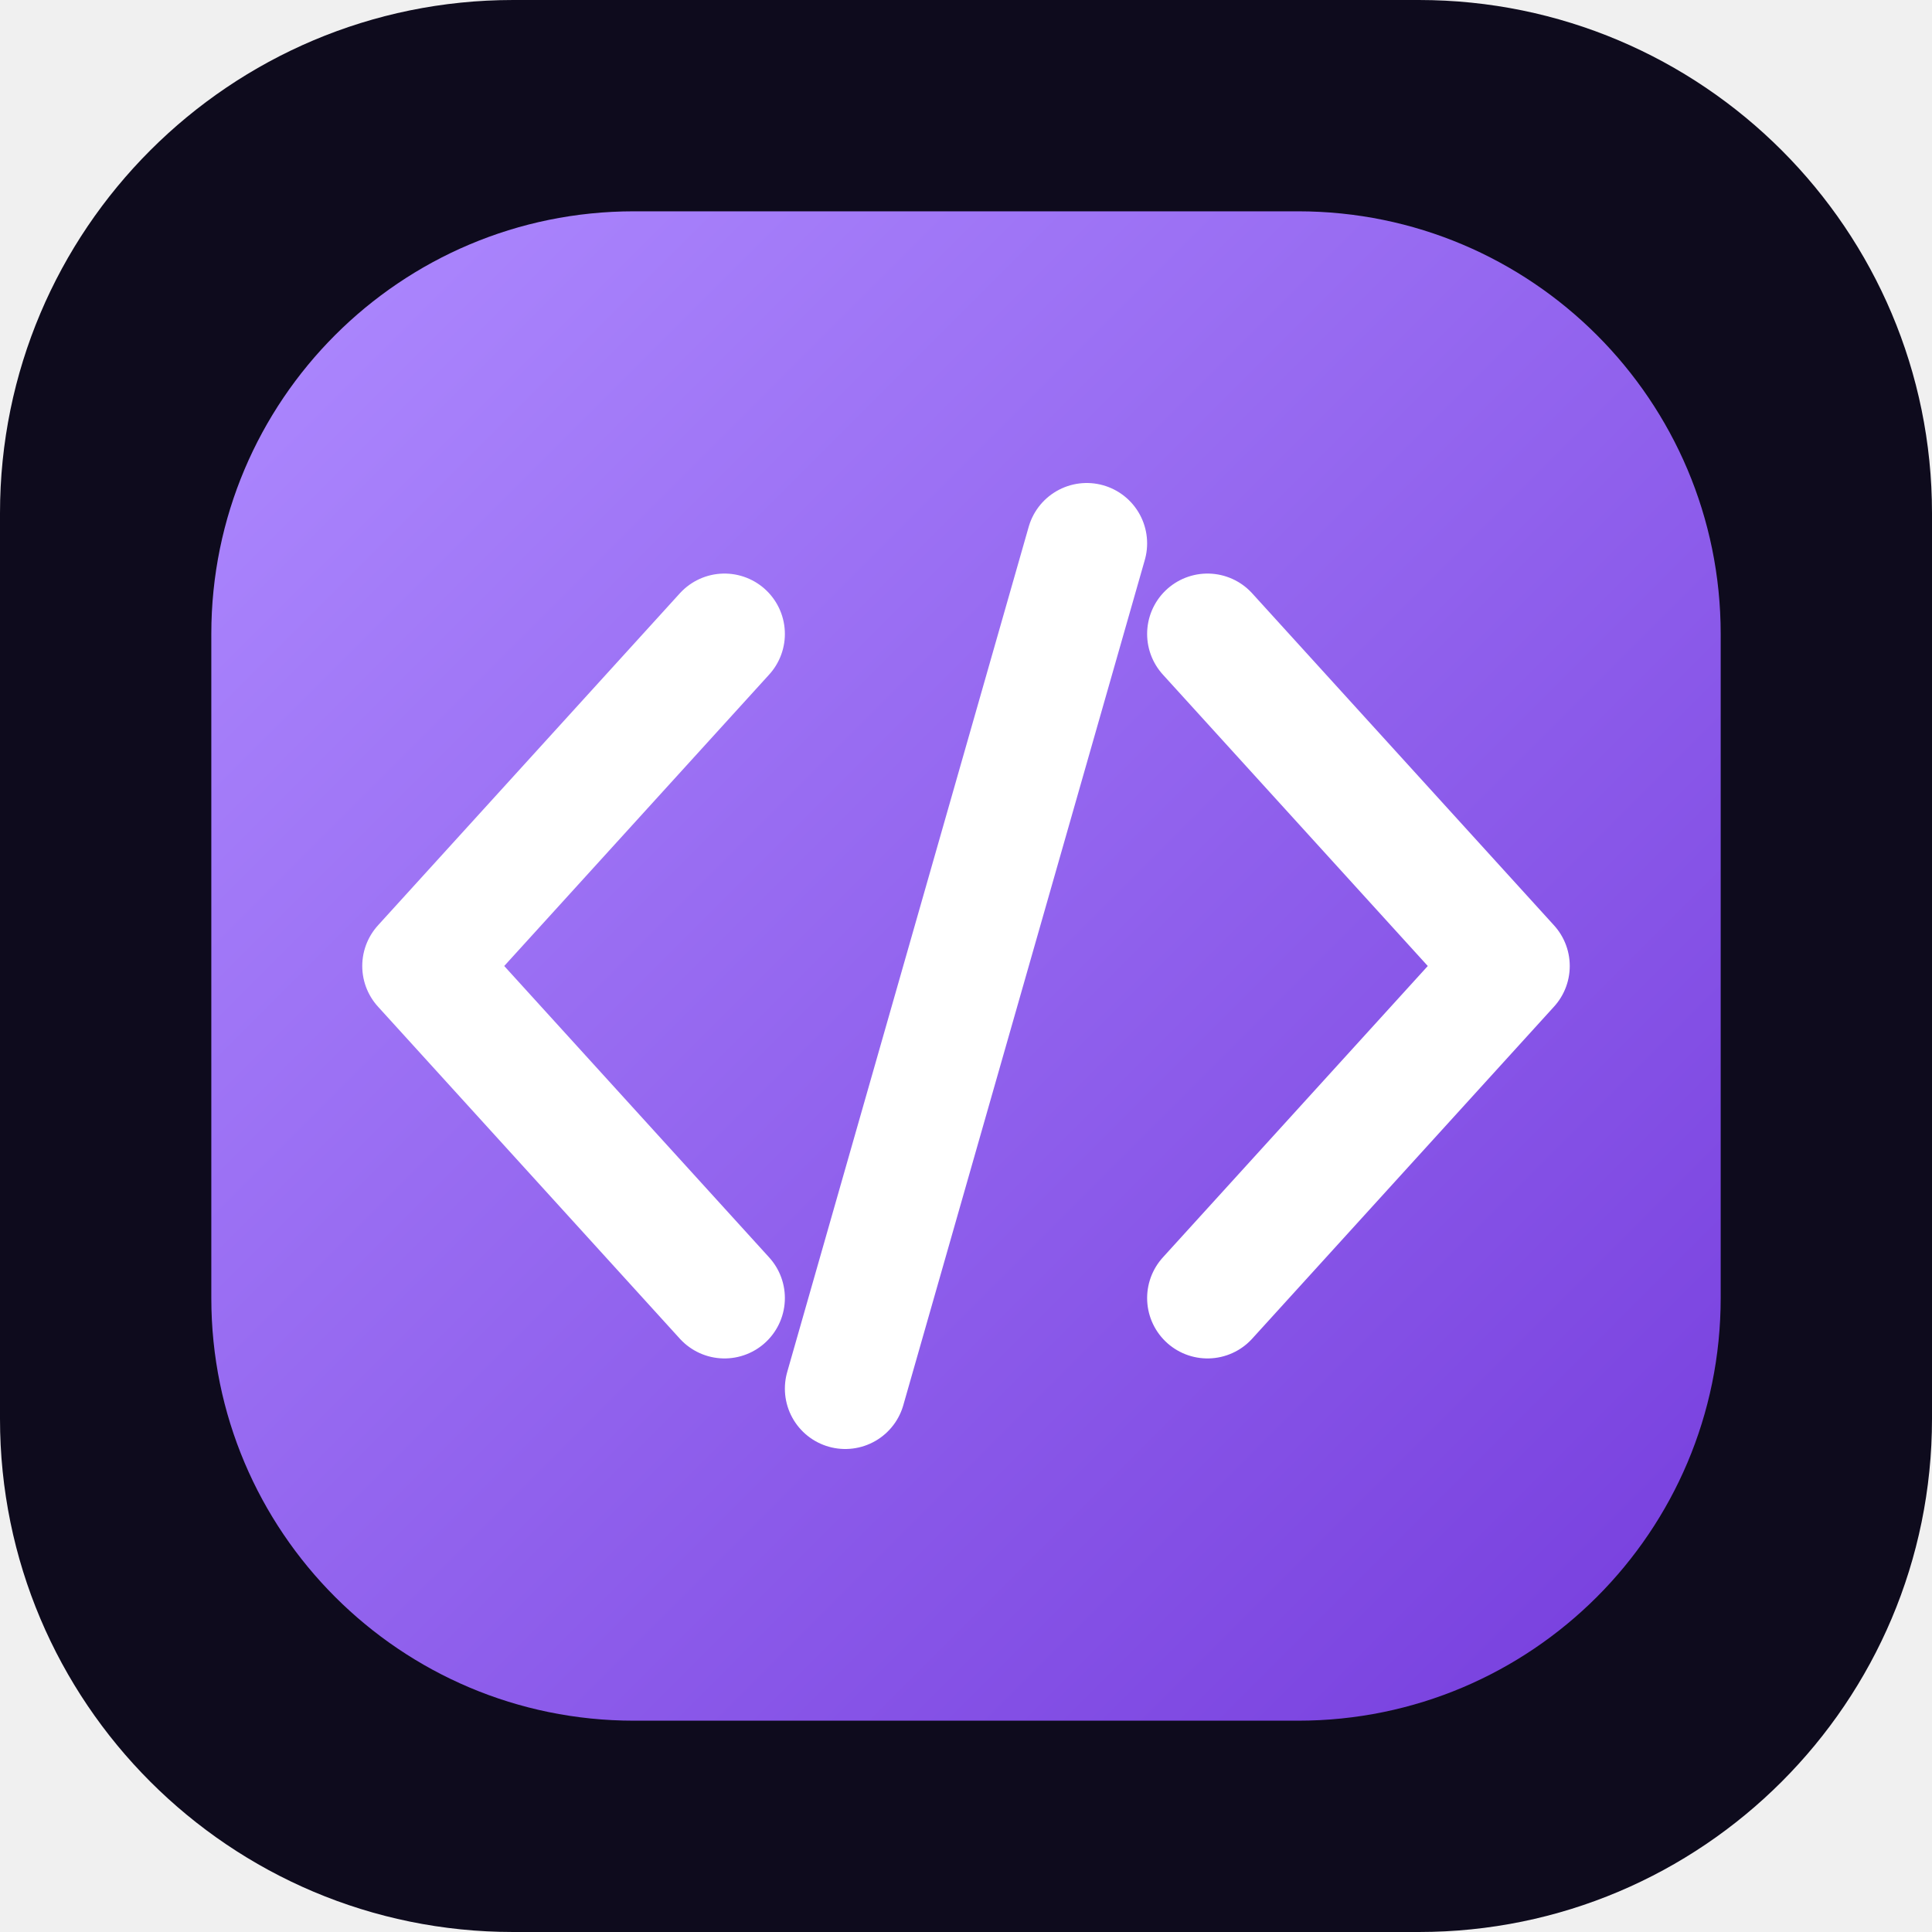
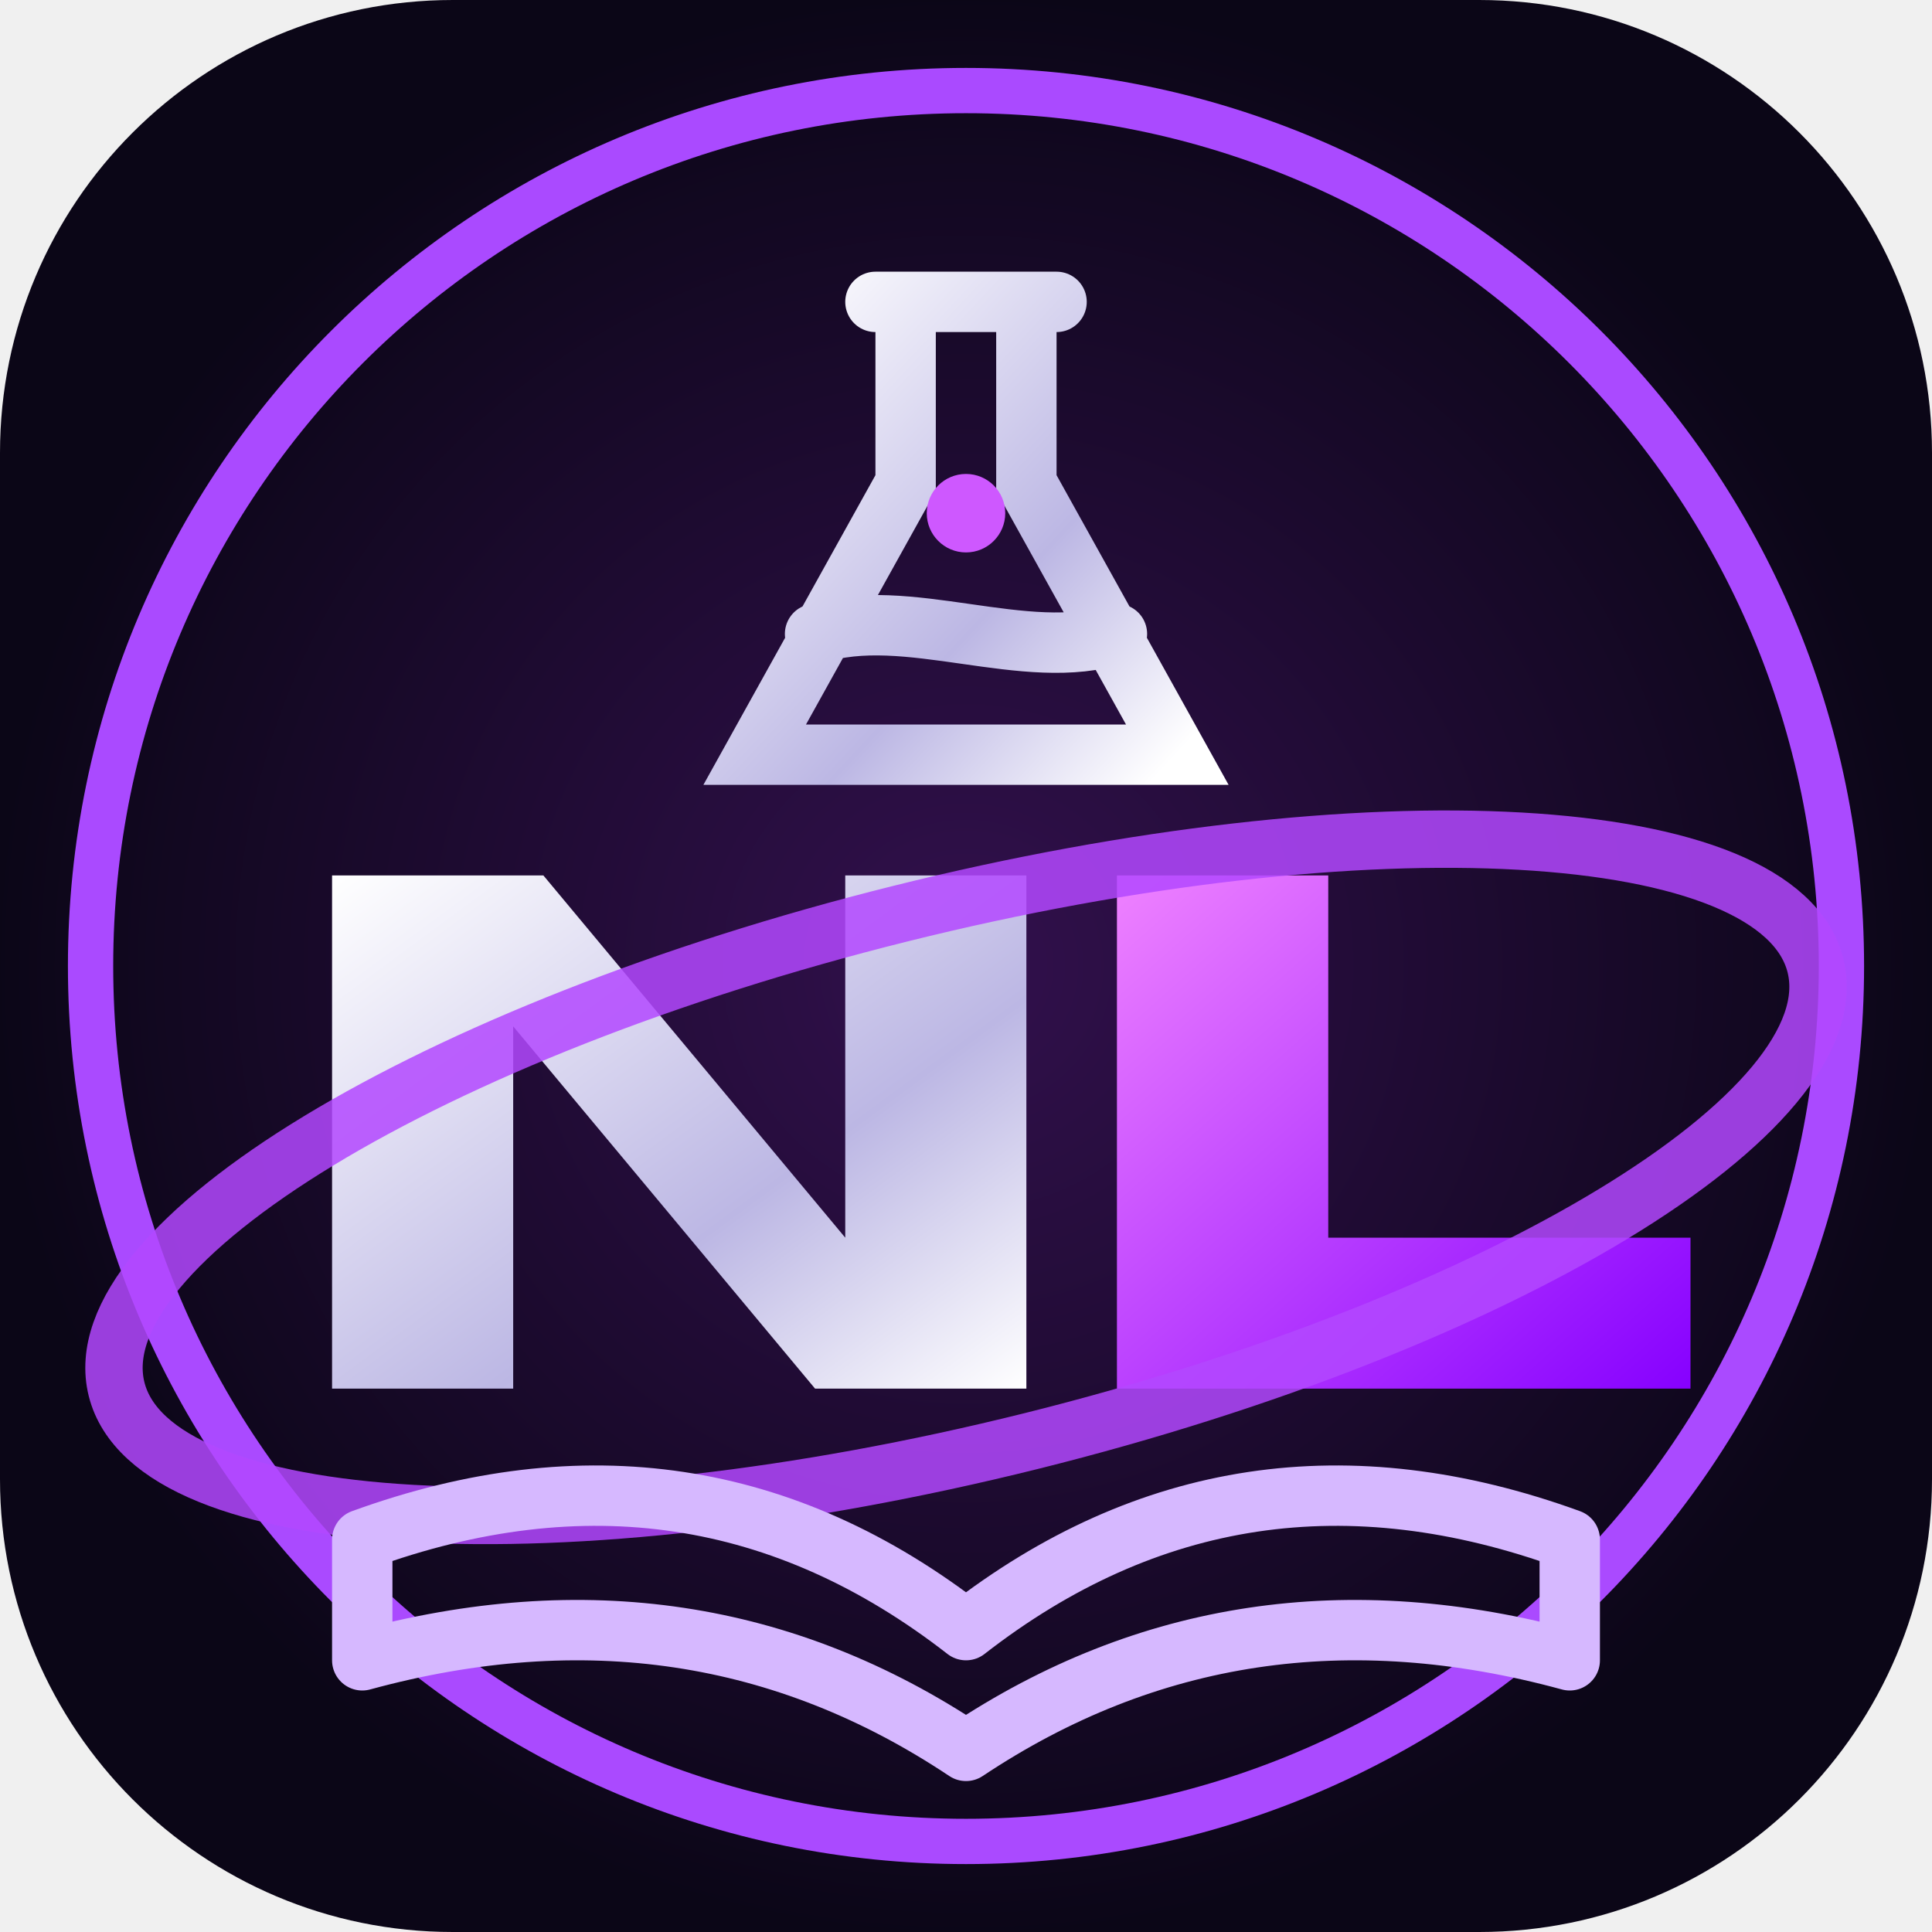
- <svg xmlns="http://www.w3.org/2000/svg" viewBox="0 0 64 64">
+ <svg xmlns="http://www.w3.org/2000/svg" viewBox="0 0 64 64" role="img" aria-label="NovaLab Academy">
  <defs>
-     <linearGradient id="v" x1="0" y1="0" x2="1" y2="1">
-       <stop stop-color="#ae8aff" />
-       <stop offset="1" stop-color="#763ddd" />
+     <radialGradient id="bg">
+       <stop stop-color="#32104d" />
+       <stop offset="1" stop-color="#0b0617" />
+     </radialGradient>
+     <linearGradient id="silver" x1="0" x2="1" y2="1">
+       <stop stop-color="#fff" />
+       <stop offset=".62" stop-color="#bcb7e4" />
+       <stop offset="1" stop-color="#fff" />
+     </linearGradient>
+     <linearGradient id="violet" x1="0" x2="1" y2="1">
+       <stop stop-color="#ef82ff" />
+       <stop offset="1" stop-color="#8600ff" />
    </linearGradient>
  </defs>
-   <rect width="64" height="64" rx="17" fill="#0e0b1d" />
-   <rect x="7" y="7" width="50" height="50" rx="14" fill="url(#v)" />
-   <path d="M24 21 14 32l10 11M40 21l10 11-10 11M36 18 28 46" stroke="white" stroke-width="4" fill="none" stroke-linecap="round" stroke-linejoin="round" />
+   <rect width="64" height="64" rx="15" fill="url(#bg)" />
+   <circle cx="32" cy="32" r="29" stroke="#aa4aff" stroke-width="1.5" fill="none" />
+   <path d="M29 10h6m-5 0v6l-5 9h14l-5-9v-6M27 21c3-1 7 1 10 0" fill="none" stroke="url(#silver)" stroke-width="2" stroke-linecap="round" />
+   <circle cx="32" cy="17" r="1.3" fill="#ce58ff" />
+   <path d="M11 46V29h7l10 12V29h6v17h-7L17 34v12Z" fill="url(#silver)" />
+   <path d="M37 29h7v12h12v5H37Z" fill="url(#violet)" />
+   <ellipse cx="32" cy="39" rx="29" ry="9" transform="rotate(-14 32 39)" stroke="#b348ff" stroke-width="1.9" fill="none" opacity=".85" />
+   <path d="M12 51q11-4 20 3 9-7 20-3v4q-11-3-20 3-9-6-20-3Z" fill="none" stroke="#d6b8ff" stroke-width="2" stroke-linejoin="round" />
</svg>
